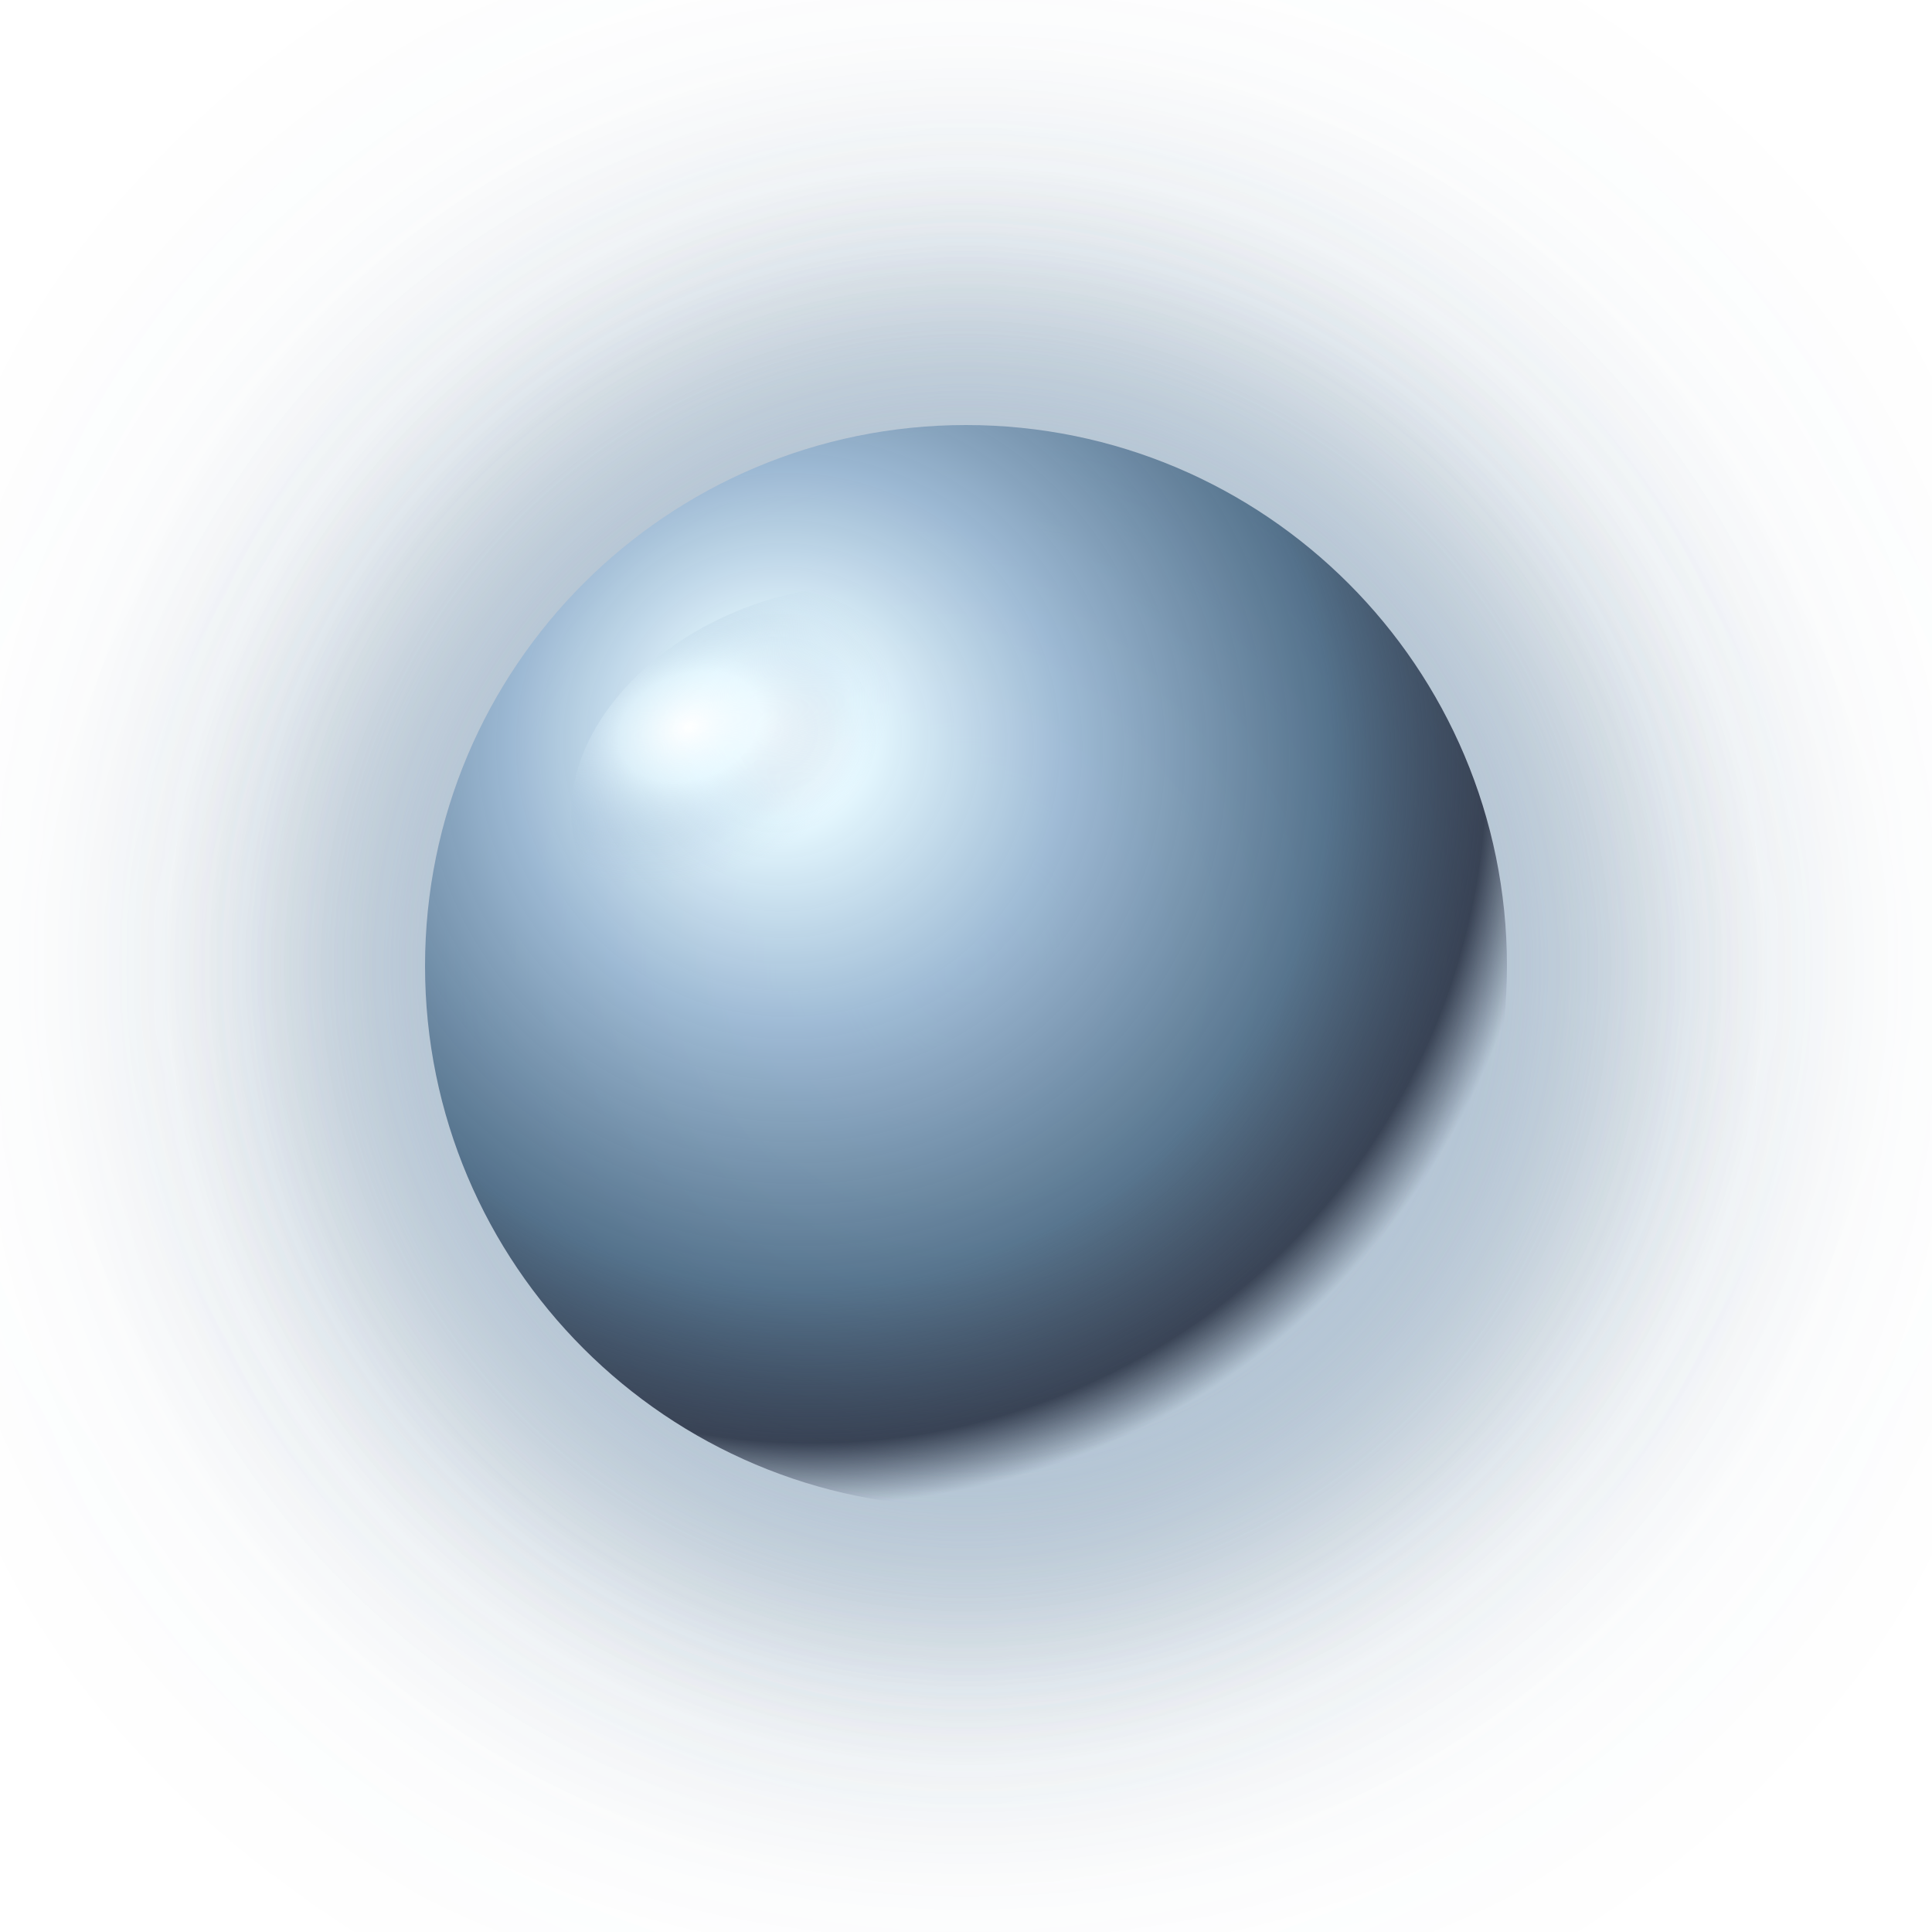
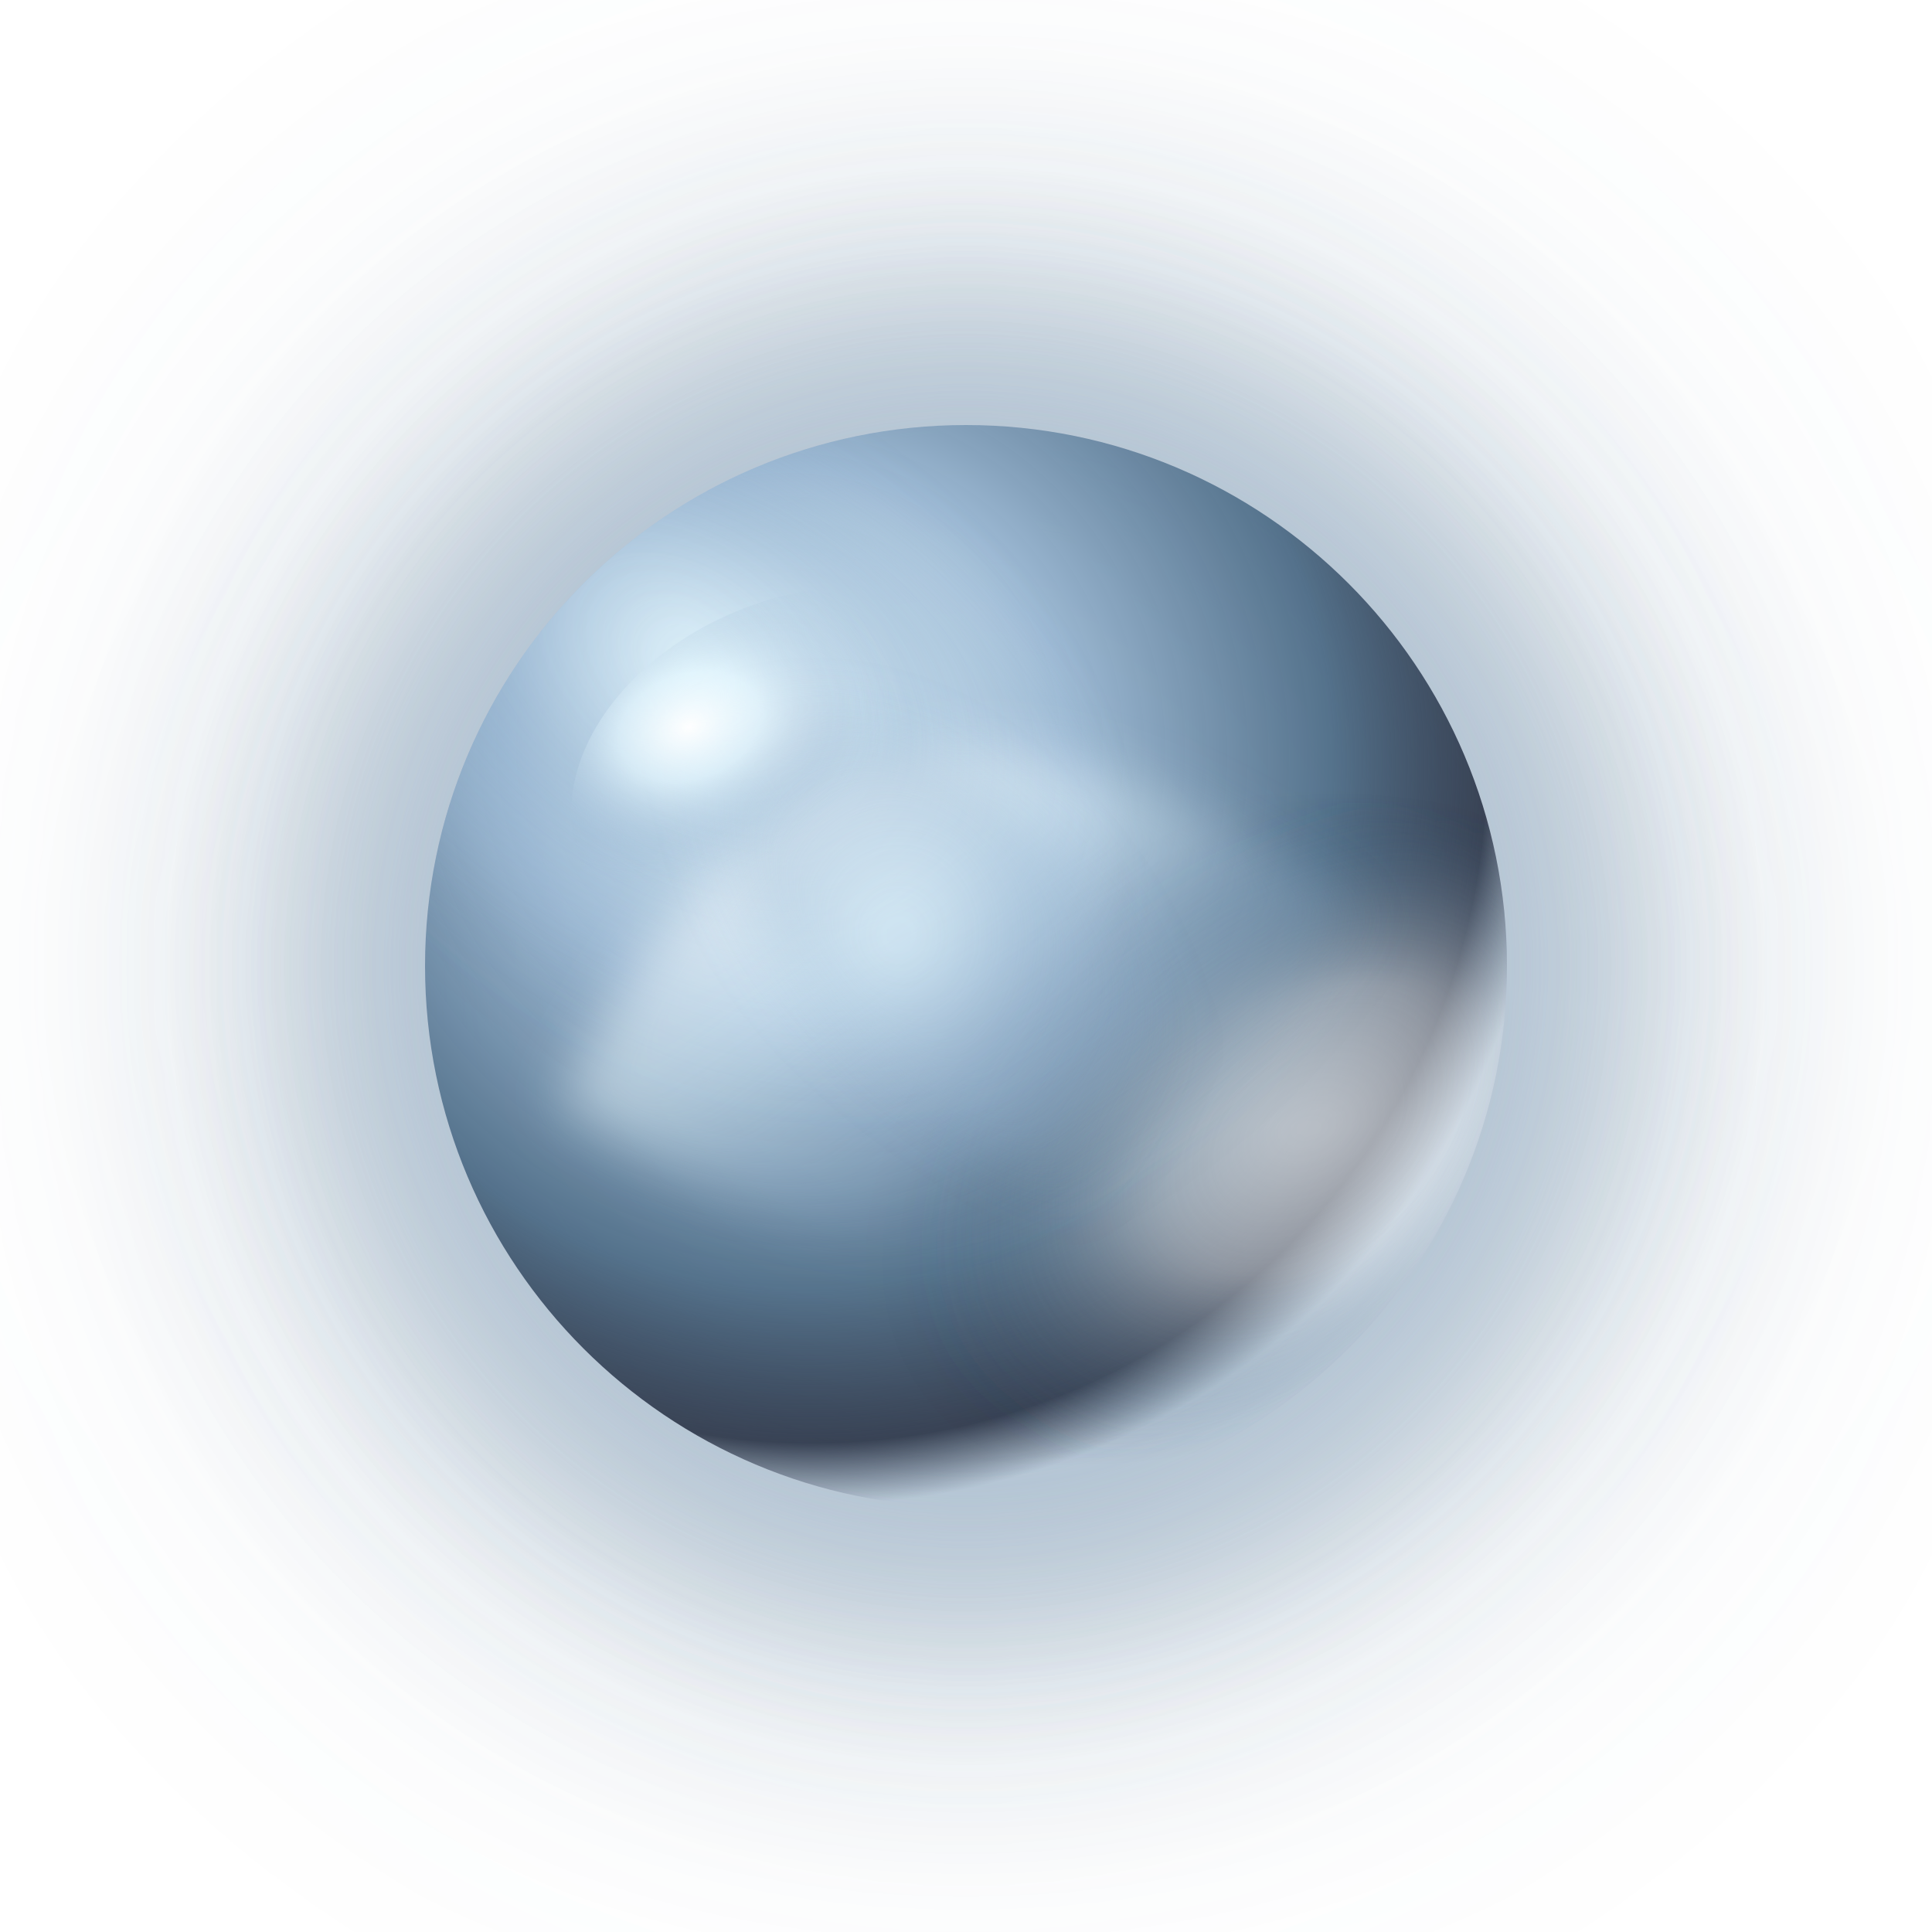
<svg xmlns="http://www.w3.org/2000/svg" width="1000" height="1000" viewBox="0 0 1000 1000">
  <defs>
    <filter id="ultraAura" x="-60%" y="-60%" width="220%" height="220%">
      <feGaussianBlur stdDeviation="80" result="blur1" />
    </filter>
    <filter id="softCorona" x="-40%" y="-40%" width="180%" height="180%">
      <feGaussianBlur stdDeviation="45" result="blur2" />
    </filter>
    <filter id="intenseGlow" x="-30%" y="-30%" width="160%" height="160%">
      <feGaussianBlur stdDeviation="22" result="blur3" />
    </filter>
+     <filter id="plasmaDiffusion" x="-20%" y="-20%" width="140%" height="140%">
+       <feGaussianBlur stdDeviation="14" result="blur4" />
+     </filter>
+     <clipPath id="coreClip">
+       <circle cx="500" cy="500" r="280" />
+     </clipPath>
    <radialGradient id="outerRadiance" cx="50%" cy="50%" r="50%">
      <stop offset="0%" stop-color="#9bb8d3" stop-opacity="0.95" />
      <stop offset="25%" stop-color="#ffffff" stop-opacity="0.70" />
      <stop offset="55%" stop-color="#4a6984" stop-opacity="0.35" />
      <stop offset="80%" stop-color="#9bb8d3" stop-opacity="0.10" />
      <stop offset="100%" stop-color="#0f172a" stop-opacity="0.0" />
    </radialGradient>
    <radialGradient id="coronalHalo" cx="50%" cy="50%" r="50%">
      <stop offset="0%" stop-color="#ffffff" stop-opacity="0.80" />
      <stop offset="35%" stop-color="#e6f8ff" stop-opacity="0.65" />
      <stop offset="70%" stop-color="#9bb8d3" stop-opacity="0.30" />
      <stop offset="100%" stop-color="#4a6984" stop-opacity="0.0" />
    </radialGradient>
    <radialGradient id="orbVolumetric" cx="36%" cy="32%" r="68%" fx="32%" fy="28%">
      <stop offset="0%" stop-color="#ffffff" stop-opacity="1.0" />
      <stop offset="12%" stop-color="#e6f8ff" stop-opacity="0.98" />
      <stop offset="38%" stop-color="#9bb8d3" stop-opacity="0.95" />
      <stop offset="72%" stop-color="#4a6984" stop-opacity="0.90" />
      <stop offset="92%" stop-color="#0f172a" stop-opacity="0.75" />
      <stop offset="100%" stop-color="#0f172a" stop-opacity="0.0" />
    </radialGradient>
+     <radialGradient id="plasmaVortex1" cx="40%" cy="38%" r="60%">
+       <stop offset="0%" stop-color="#e6f8ff" stop-opacity="0.90" />
+       <stop offset="45%" stop-color="#9bb8d3" stop-opacity="0.65" />
+       <stop offset="85%" stop-color="#9bb8d3" stop-opacity="0.20" />
+       <stop offset="100%" stop-color="#0f172a" stop-opacity="0.0" />
+     </radialGradient>
+     <radialGradient id="plasmaVortex2" cx="62%" cy="65%" r="55%">
+       <stop offset="0%" stop-color="#ffffff" stop-opacity="0.85" />
+       <stop offset="40%" stop-color="#ffffff" stop-opacity="0.55" />
+       <stop offset="80%" stop-color="#4a6984" stop-opacity="0.15" />
+       <stop offset="100%" stop-color="#0f172a" stop-opacity="0.0" />
+     </radialGradient>
+     <linearGradient id="fluidStreamer" x1="15%" y1="20%" x2="85%" y2="80%">
+       <stop offset="0%" stop-color="#ffffff" stop-opacity="0.85" />
+       <stop offset="35%" stop-color="#e6f8ff" stop-opacity="0.70" />
+       <stop offset="70%" stop-color="#9bb8d3" stop-opacity="0.40" />
+       <stop offset="100%" stop-color="#0f172a" stop-opacity="0.0" />
+     </linearGradient>
    <radialGradient id="specularGleam" cx="30%" cy="26%" r="42%">
      <stop offset="0%" stop-color="#ffffff" stop-opacity="0.98" />
      <stop offset="35%" stop-color="#e6f8ff" stop-opacity="0.60" />
      <stop offset="80%" stop-color="#9bb8d3" stop-opacity="0.10" />
      <stop offset="100%" stop-color="#9bb8d3" stop-opacity="0.0" />
    </radialGradient>
  </defs>
  <circle cx="500" cy="500" r="480" fill="url(#outerRadiance)" filter="url(#ultraAura)" />
  <circle cx="500" cy="500" r="422" fill="url(#outerRadiance)" filter="url(#softCorona)" opacity="0.9" />
  <circle cx="500" cy="500" r="380" fill="url(#coronalHalo)" filter="url(#intenseGlow)" />
  <circle cx="500" cy="500" r="280" fill="url(#orbVolumetric)" />
+   <g clip-path="url(#coreClip)">
+     <ellipse cx="374" cy="402" rx="238" ry="154" fill="url(#plasmaVortex1)" filter="url(#plasmaDiffusion)" transform="rotate(35 374 402)" opacity="0.85" />
+     <ellipse cx="612" cy="584" rx="210" ry="140" fill="url(#plasmaVortex2)" filter="url(#plasmaDiffusion)" transform="rotate(-40 612 584)" opacity="0.78" />
+     <path d="M 290 570 C 416 318, 556 374, 710 472 C 584 654, 444 682, 290 570 Z" fill="url(#fluidStreamer)" filter="url(#plasmaDiffusion)" opacity="0.65" />
+     <path d="M 360 388 C 500 304, 668 556, 612 668 C 472 556, 388 528, 360 388 Z" fill="url(#plasmaVortex1)" filter="url(#plasmaDiffusion)" opacity="0.55" />
+   </g>
  <ellipse cx="420" cy="400" rx="128" ry="92" fill="url(#specularGleam)" transform="rotate(-20 420 400)" />
</svg>
